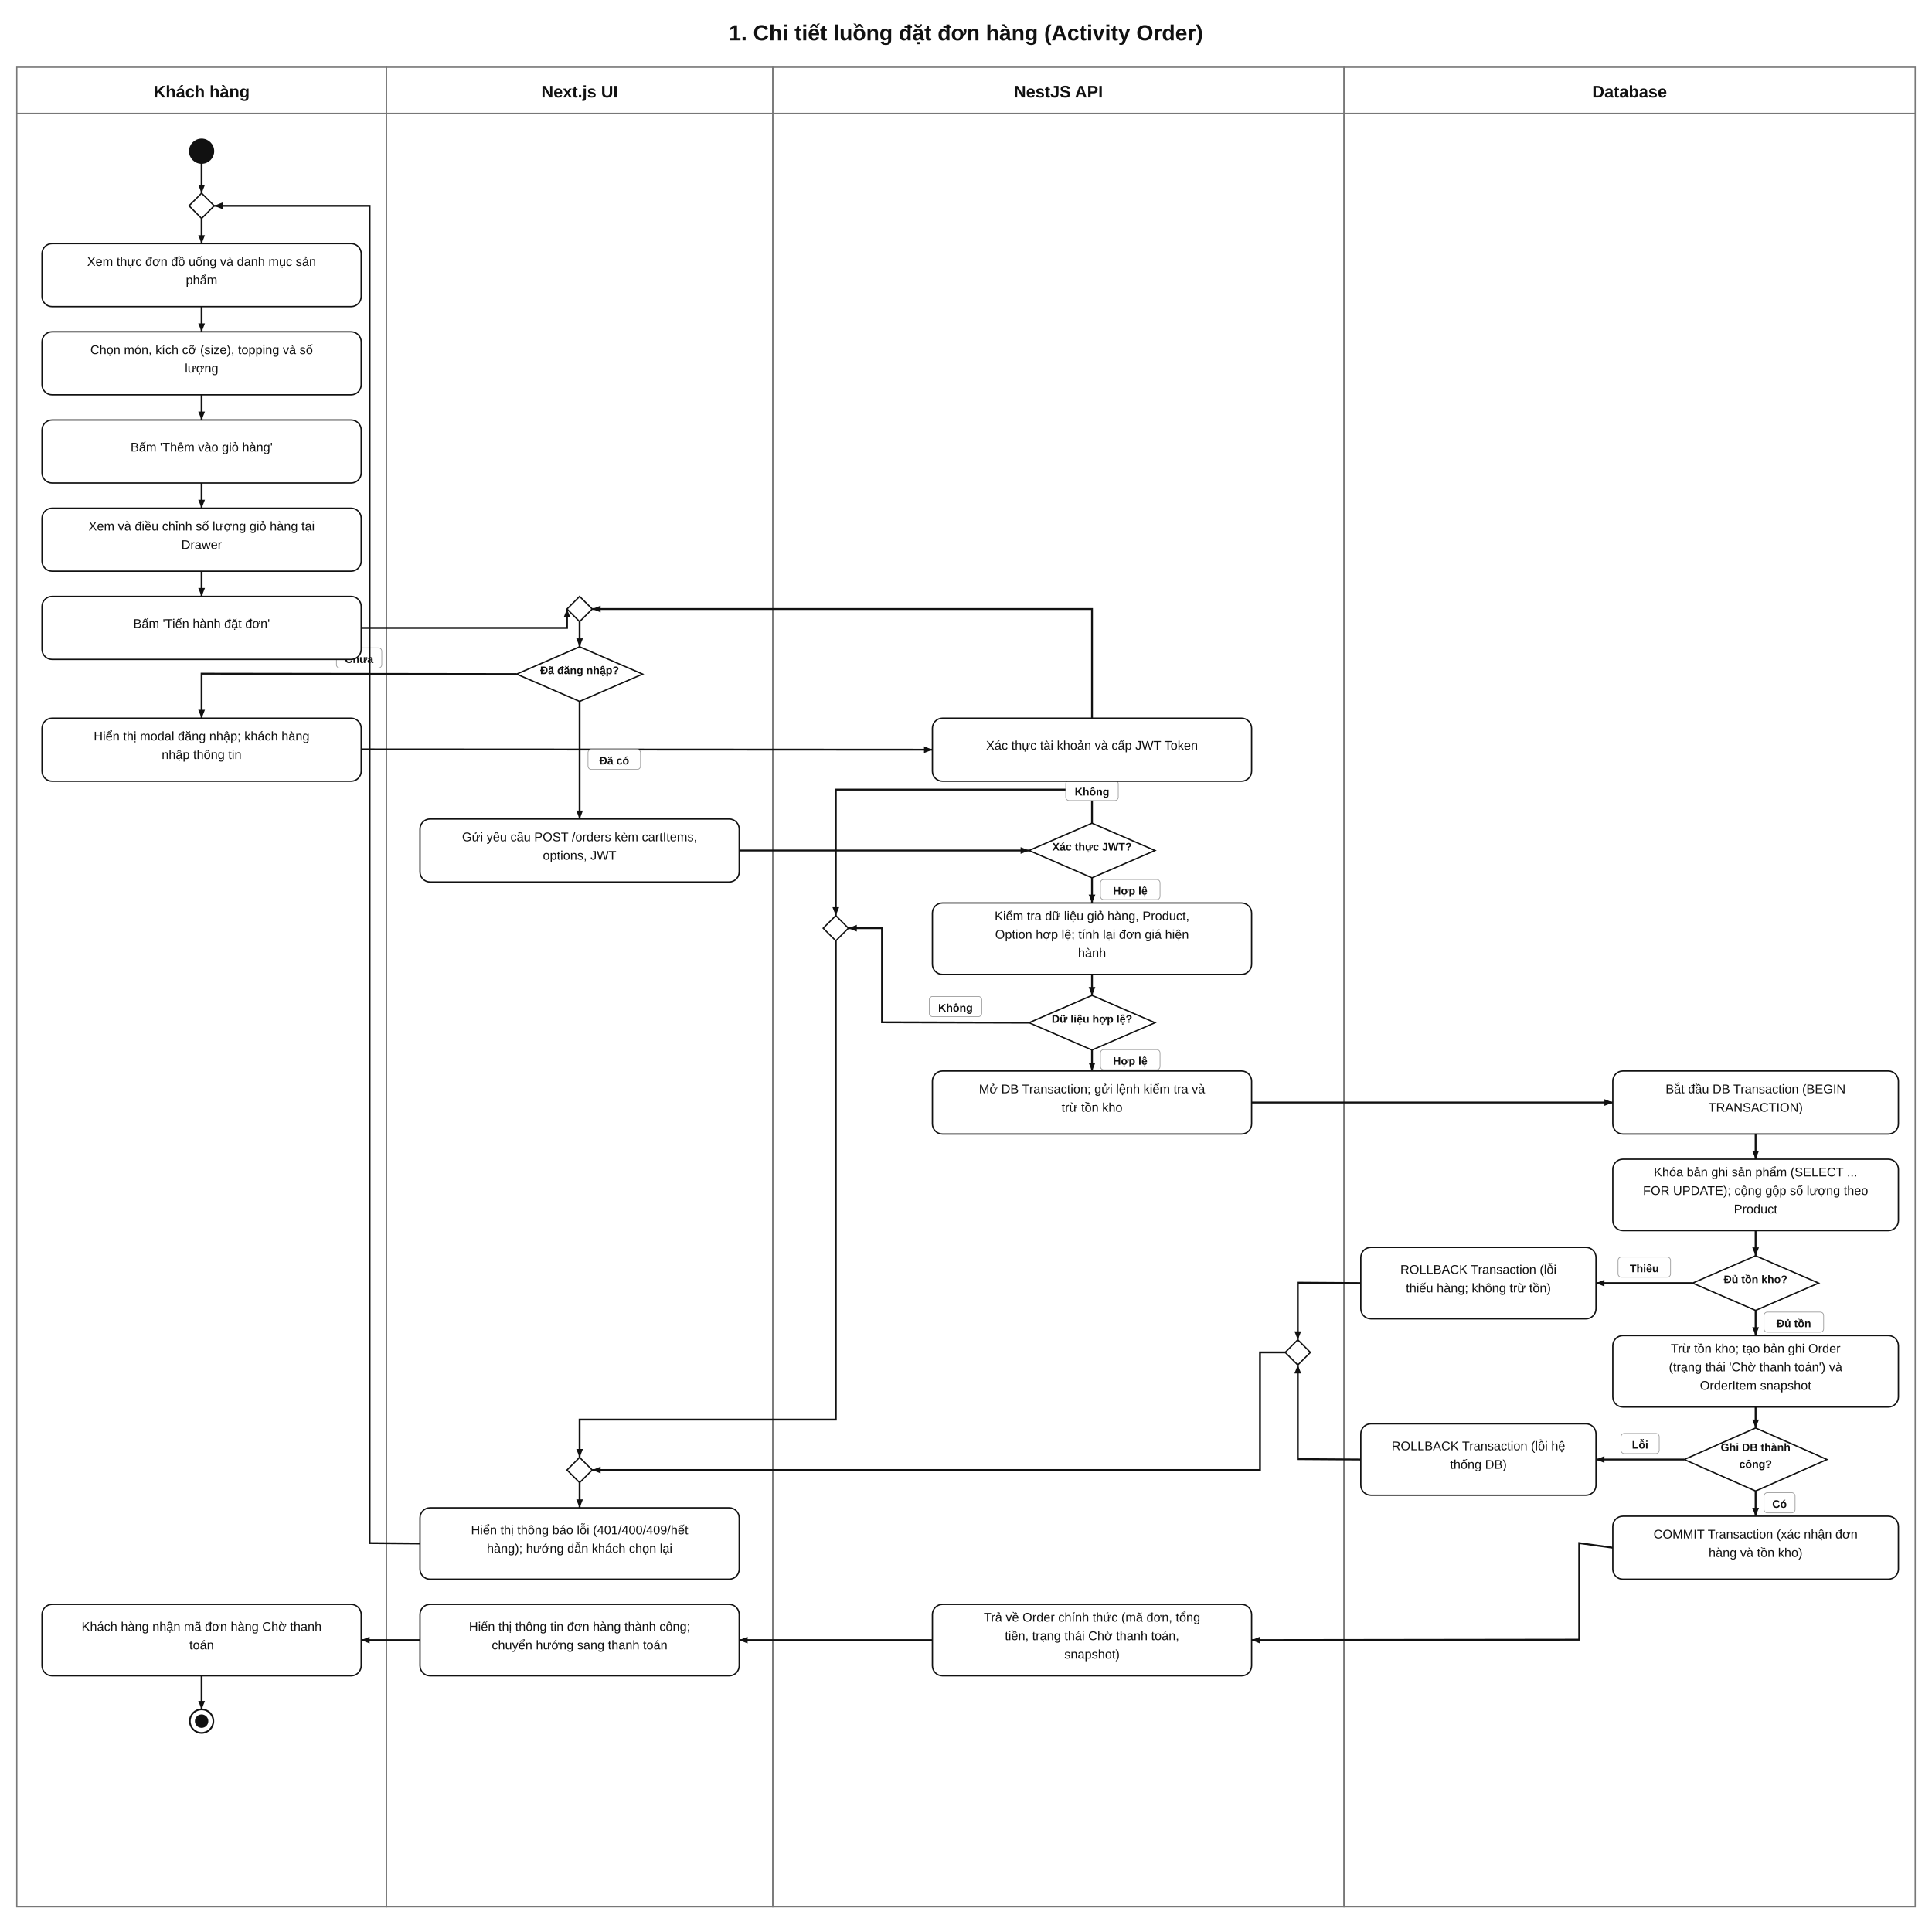
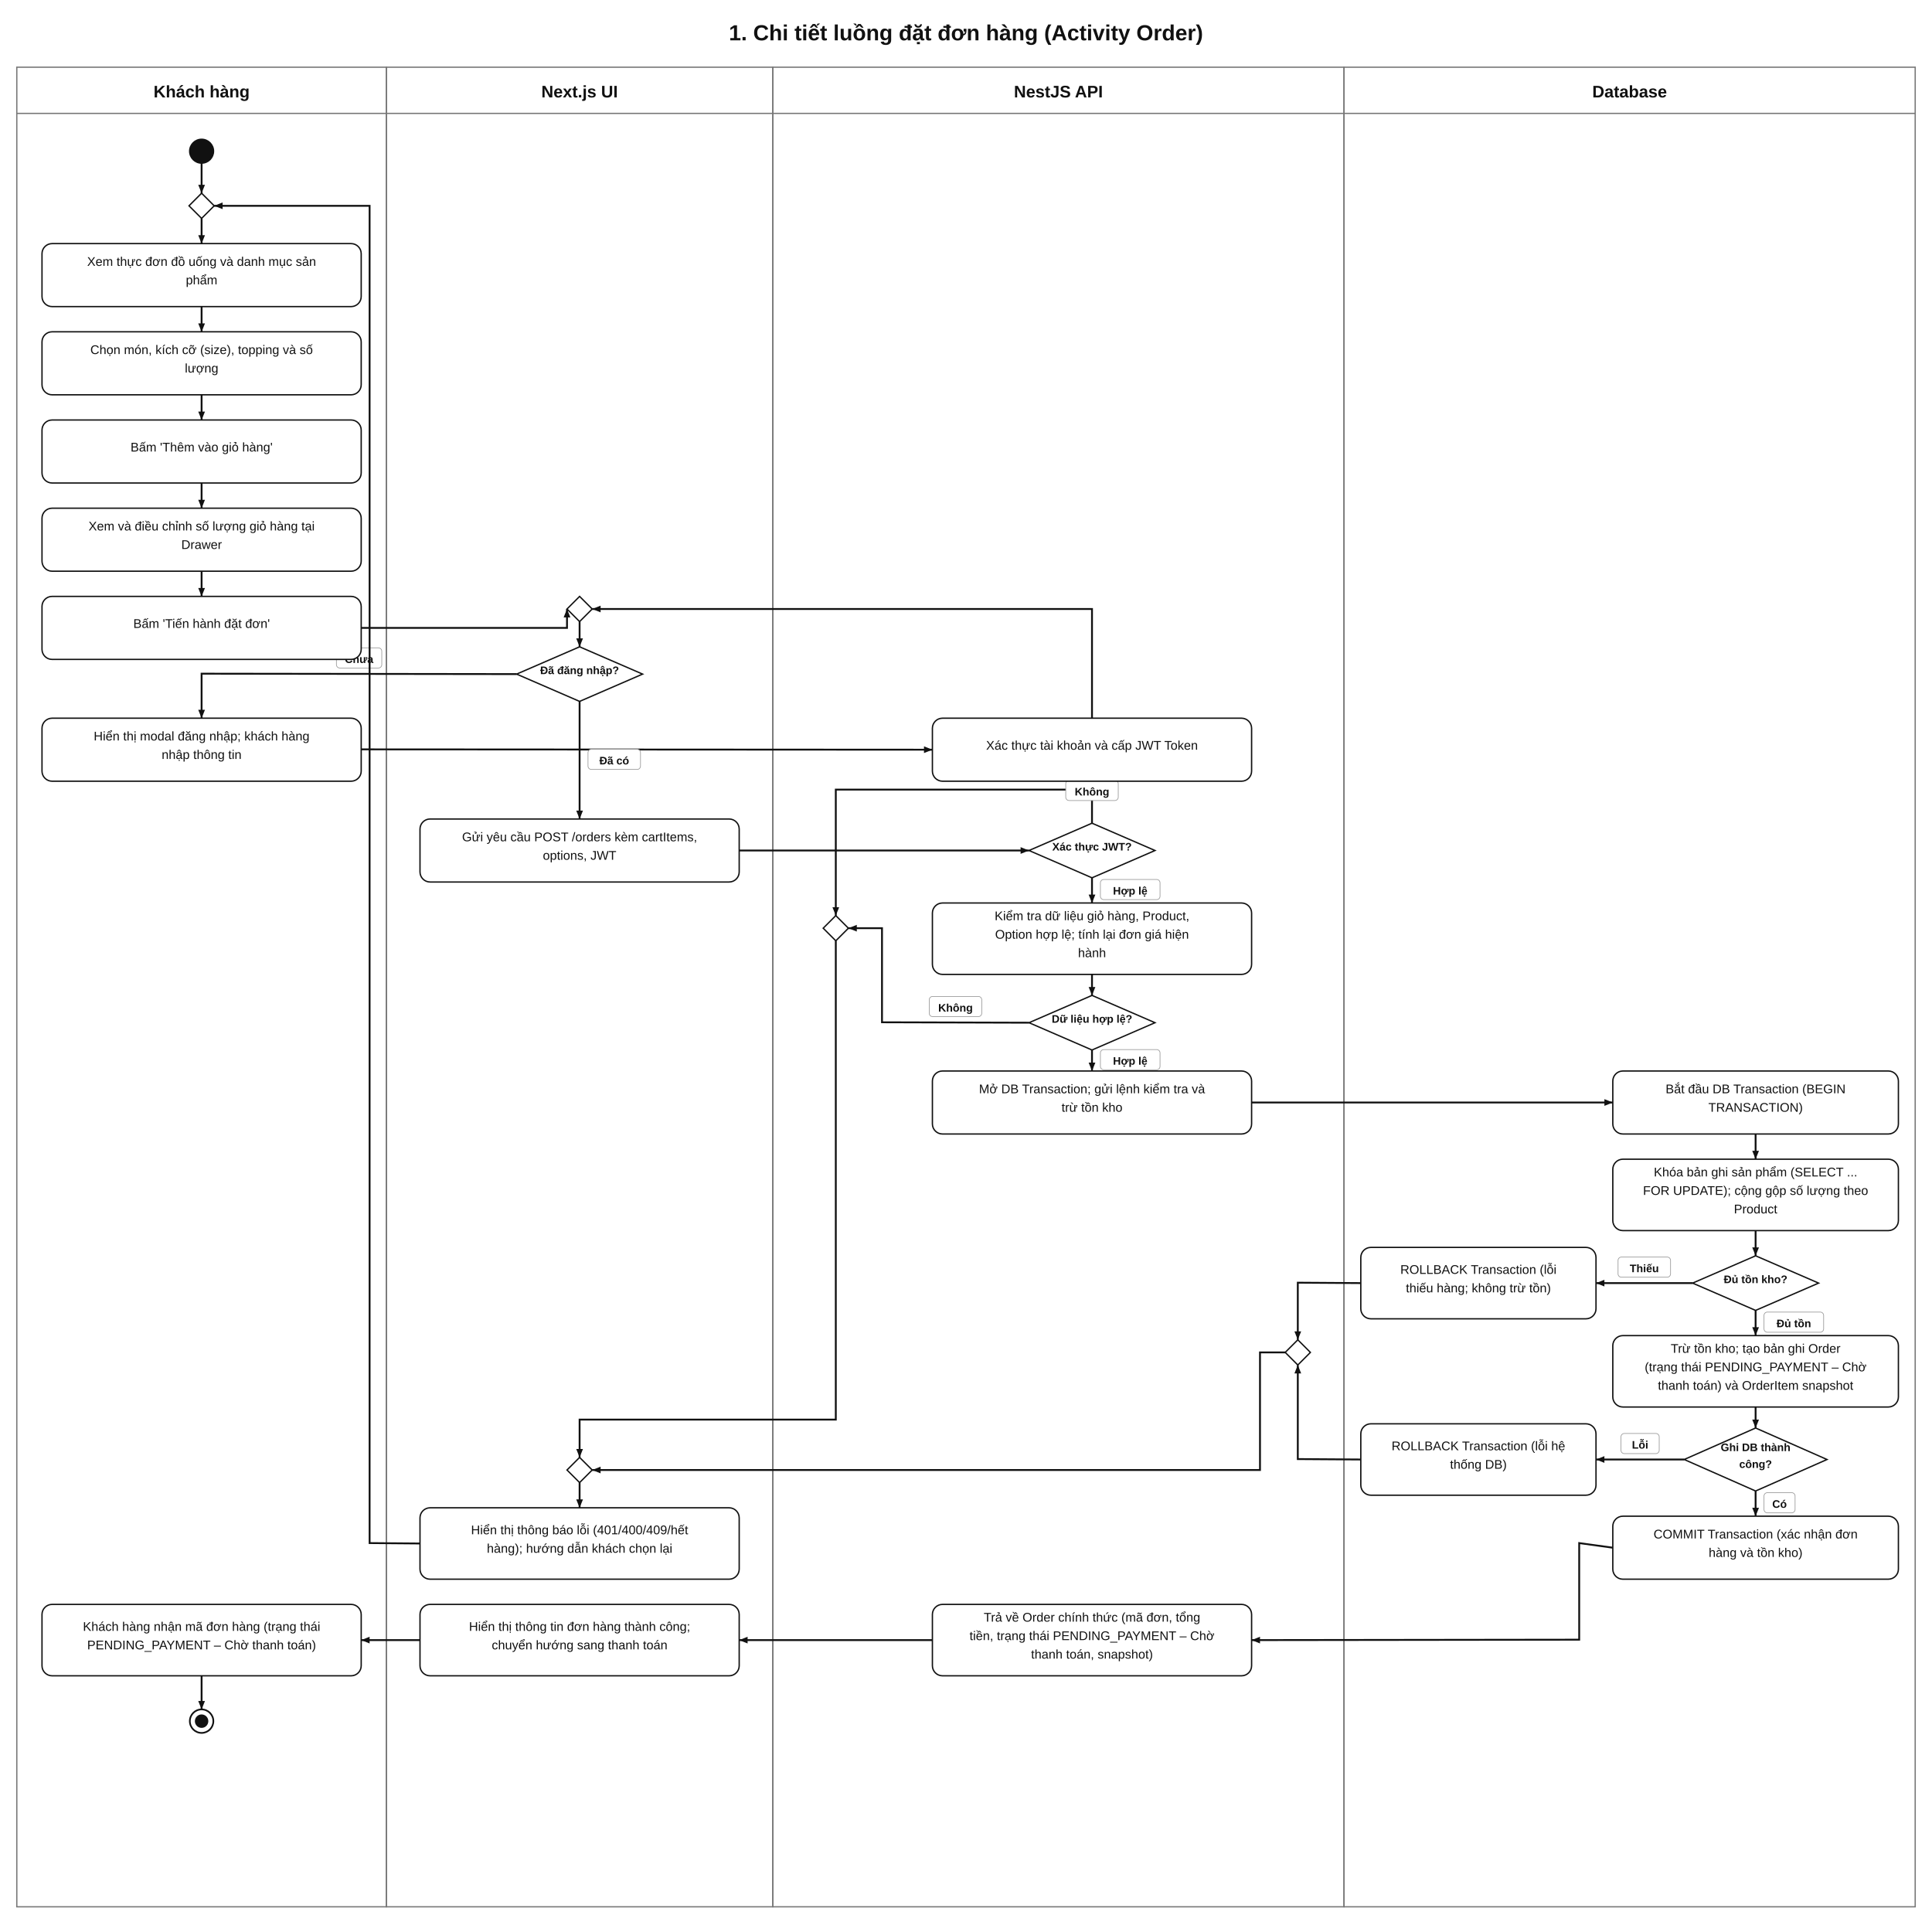
<svg xmlns="http://www.w3.org/2000/svg" width="2300" height="2300" viewBox="0 0 2300 2300" style="background:#ffffff;color-scheme:light">
  <defs>
    <marker id="arr" markerWidth="12" markerHeight="10" refX="11" refY="5" orient="auto" markerUnits="userSpaceOnUse">
      <path d="M1,1 L11,5 L1,9 Z" fill="#111111" />
    </marker>
  </defs>
  <rect width="2300" height="2300" fill="#ffffff" />
  <text x="1150.0" y="48" fill="#111111" font-family="Arial" font-size="26" font-weight="700" text-anchor="middle">1. Chi tiết luồng đặt đơn hàng (Activity Order)</text>
  <rect x="20" y="80" width="440" height="2190" fill="none" stroke="#777777" stroke-width="1.5" />
  <line x1="20" y1="135" x2="460" y2="135" stroke="#777777" stroke-width="1.5" />
  <text x="240.0" y="116" fill="#111111" font-family="Arial" font-size="20" font-weight="700" text-anchor="middle">Khách hàng</text>
  <rect x="460" y="80" width="460" height="2190" fill="none" stroke="#777777" stroke-width="1.5" />
  <line x1="460" y1="135" x2="920" y2="135" stroke="#777777" stroke-width="1.5" />
  <text x="690.0" y="116" fill="#111111" font-family="Arial" font-size="20" font-weight="700" text-anchor="middle">Next.js UI</text>
  <rect x="920" y="80" width="680" height="2190" fill="none" stroke="#777777" stroke-width="1.5" />
  <line x1="920" y1="135" x2="1600" y2="135" stroke="#777777" stroke-width="1.5" />
  <text x="1260.0" y="116" fill="#111111" font-family="Arial" font-size="20" font-weight="700" text-anchor="middle">NestJS API</text>
  <rect x="1600" y="80" width="680" height="2190" fill="none" stroke="#777777" stroke-width="1.5" />
  <line x1="1600" y1="135" x2="2280" y2="135" stroke="#777777" stroke-width="1.5" />
  <text x="1940.0" y="116" fill="#111111" font-family="Arial" font-size="20" font-weight="700" text-anchor="middle">Database</text>
  <polyline points="240.0,194.0 240.0,230.0" stroke="#111111" stroke-width="2.2" fill="none" marker-end="url(#arr)" />
  <polyline points="240.0,260.0 240.0,290.0" stroke="#111111" stroke-width="2.2" fill="none" marker-end="url(#arr)" />
  <polyline points="240.0,365.0 240.0,395.0" stroke="#111111" stroke-width="2.2" fill="none" marker-end="url(#arr)" />
  <polyline points="240.0,470.0 240.0,500.0" stroke="#111111" stroke-width="2.2" fill="none" marker-end="url(#arr)" />
  <polyline points="240.0,575.0 240.0,605.0" stroke="#111111" stroke-width="2.2" fill="none" marker-end="url(#arr)" />
  <polyline points="240.0,680.0 240.0,710.0" stroke="#111111" stroke-width="2.2" fill="none" marker-end="url(#arr)" />
  <polyline points="430.0,747.5 675.0,747.5 675.0,725.0" stroke="#111111" stroke-width="2.2" fill="none" marker-end="url(#arr)" />
  <polyline points="690.0,740.0 690.0,770.0" stroke="#111111" stroke-width="2.2" fill="none" marker-end="url(#arr)" />
  <polyline points="615.0,802.5 240.0,802.0 240.0,855.0" stroke="#111111" stroke-width="2.2" fill="none" marker-end="url(#arr)" />
  <rect x="400.5" y="771.25" width="54.0" height="24" fill="#ffffff" stroke="#999999" stroke-width="0.8" rx="4" />
  <text x="427.5" y="789.25" fill="#111111" font-family="Arial" font-size="13" font-weight="600" text-anchor="middle">Chưa</text>
  <polyline points="240.0,930.0 240.0,892.0 1110.0,892.5" stroke="#111111" stroke-width="2.2" fill="none" marker-end="url(#arr)" />
  <polyline points="1300.0,855.0 1300.0,725.0 705.0,725.0" stroke="#111111" stroke-width="2.2" fill="none" marker-end="url(#arr)" />
  <polyline points="690.0,835.0 690.0,975.0" stroke="#111111" stroke-width="2.2" fill="none" marker-end="url(#arr)" />
  <rect x="700.0" y="892.0" width="62.5" height="24" fill="#ffffff" stroke="#999999" stroke-width="0.8" rx="4" />
  <text x="731.25" y="910.0" fill="#111111" font-family="Arial" font-size="13" font-weight="600" text-anchor="middle">Đã có</text>
  <polyline points="880.0,1012.5 1225.0,1012.5" stroke="#111111" stroke-width="2.2" fill="none" marker-end="url(#arr)" />
  <polyline points="1300.0,1045.0 1300.0,1075.0" stroke="#111111" stroke-width="2.2" fill="none" marker-end="url(#arr)" />
  <rect x="1310.0" y="1047.0" width="71.0" height="24" fill="#ffffff" stroke="#999999" stroke-width="0.8" rx="4" />
  <text x="1345.5" y="1065.0" fill="#111111" font-family="Arial" font-size="13" font-weight="600" text-anchor="middle">Hợp lệ</text>
  <polyline points="1300.0,980.0 1300.0,940.0 995.0,940.0 995.0,1090.0" stroke="#111111" stroke-width="2.2" fill="none" marker-end="url(#arr)" />
  <rect x="1268.75" y="929.0" width="62.5" height="24" fill="#ffffff" stroke="#999999" stroke-width="0.8" rx="4" />
  <text x="1300.0" y="947.0" fill="#111111" font-family="Arial" font-size="13" font-weight="600" text-anchor="middle">Không</text>
  <polyline points="1300.0,1160.0 1300.0,1185.0" stroke="#111111" stroke-width="2.2" fill="none" marker-end="url(#arr)" />
  <polyline points="1300.0,1250.0 1300.0,1275.0" stroke="#111111" stroke-width="2.2" fill="none" marker-end="url(#arr)" />
  <rect x="1310.0" y="1249.5" width="71.0" height="24" fill="#ffffff" stroke="#999999" stroke-width="0.8" rx="4" />
  <text x="1345.5" y="1267.5" fill="#111111" font-family="Arial" font-size="13" font-weight="600" text-anchor="middle">Hợp lệ</text>
  <polyline points="1225.0,1217.5 1050.0,1217.0 1050.0,1105.0 1010.0,1105.0" stroke="#111111" stroke-width="2.2" fill="none" marker-end="url(#arr)" />
  <rect x="1106.25" y="1186.25" width="62.5" height="24" fill="#ffffff" stroke="#999999" stroke-width="0.8" rx="4" />
  <text x="1137.5" y="1204.25" fill="#111111" font-family="Arial" font-size="13" font-weight="600" text-anchor="middle">Không</text>
  <polyline points="1490.0,1312.5 1920.0,1312.5" stroke="#111111" stroke-width="2.2" fill="none" marker-end="url(#arr)" />
  <polyline points="2090.0,1350.0 2090.0,1380.0" stroke="#111111" stroke-width="2.2" fill="none" marker-end="url(#arr)" />
  <polyline points="2090.0,1465.0 2090.0,1495.0" stroke="#111111" stroke-width="2.2" fill="none" marker-end="url(#arr)" />
  <polyline points="2090.0,1560.0 2090.0,1590.0" stroke="#111111" stroke-width="2.2" fill="none" marker-end="url(#arr)" />
  <rect x="2100.0" y="1562.0" width="71.0" height="24" fill="#ffffff" stroke="#999999" stroke-width="0.8" rx="4" />
  <text x="2135.5" y="1580.0" fill="#111111" font-family="Arial" font-size="13" font-weight="600" text-anchor="middle">Đủ tồn</text>
  <polyline points="2015.0,1527.5 1900.0,1527.5" stroke="#111111" stroke-width="2.2" fill="none" marker-end="url(#arr)" />
  <rect x="1926.25" y="1496.5" width="62.5" height="24" fill="#ffffff" stroke="#999999" stroke-width="0.8" rx="4" />
  <text x="1957.5" y="1514.5" fill="#111111" font-family="Arial" font-size="13" font-weight="600" text-anchor="middle">Thiếu</text>
  <polyline points="1620.0,1527.5 1545.0,1527.0 1545.0,1595.0" stroke="#111111" stroke-width="2.2" fill="none" marker-end="url(#arr)" />
  <polyline points="2090.0,1675.0 2090.0,1700.0" stroke="#111111" stroke-width="2.2" fill="none" marker-end="url(#arr)" />
  <polyline points="2090.0,1775.0 2090.0,1805.0" stroke="#111111" stroke-width="2.2" fill="none" marker-end="url(#arr)" />
  <rect x="2100.0" y="1777.0" width="37.0" height="24" fill="#ffffff" stroke="#999999" stroke-width="0.8" rx="4" />
  <text x="2118.5" y="1795.0" fill="#111111" font-family="Arial" font-size="13" font-weight="600" text-anchor="middle">Có</text>
  <polyline points="2005.0,1737.5 1900.0,1737.5" stroke="#111111" stroke-width="2.2" fill="none" marker-end="url(#arr)" />
  <rect x="1929.75" y="1706.5" width="45.5" height="24" fill="#ffffff" stroke="#999999" stroke-width="0.8" rx="4" />
  <text x="1952.5" y="1724.5" fill="#111111" font-family="Arial" font-size="13" font-weight="600" text-anchor="middle">Lỗi</text>
  <polyline points="1620.0,1737.5 1545.0,1737.0 1545.0,1625.0" stroke="#111111" stroke-width="2.2" fill="none" marker-end="url(#arr)" />
  <polyline points="995.0,1120.0 995.0,1690.0 690.0,1690.0 690.0,1735.0" stroke="#111111" stroke-width="2.2" fill="none" marker-end="url(#arr)" />
  <polyline points="1530.0,1610.0 1500.0,1610.0 1500.0,1750.0 705.0,1750.0" stroke="#111111" stroke-width="2.2" fill="none" marker-end="url(#arr)" />
  <polyline points="690.0,1765.0 690.0,1795.0" stroke="#111111" stroke-width="2.2" fill="none" marker-end="url(#arr)" />
  <polyline points="500.0,1837.5 440.0,1837.0 440.0,245.0 255.0,245.0" stroke="#111111" stroke-width="2.2" fill="none" marker-end="url(#arr)" />
  <polyline points="1920.0,1842.5 1880.0,1837.0 1880.0,1952.0 1490.0,1952.5" stroke="#111111" stroke-width="2.2" fill="none" marker-end="url(#arr)" />
  <polyline points="1110.0,1952.5 880.0,1952.5" stroke="#111111" stroke-width="2.2" fill="none" marker-end="url(#arr)" />
  <polyline points="500.0,1952.5 430.0,1952.5" stroke="#111111" stroke-width="2.2" fill="none" marker-end="url(#arr)" />
  <polyline points="240.0,1995.0 240.0,2035.0" stroke="#111111" stroke-width="2.2" fill="none" marker-end="url(#arr)" />
  <circle cx="240.0" cy="180.0" r="14" fill="#111111" stroke="#111111" stroke-width="2" />
  <polygon points="240.0,230 255,245.0 240.0,260 225,245.0" fill="#ffffff" stroke="#111111" stroke-width="1.6" />
  <rect x="50" y="290" width="380" height="75" rx="12" fill="#ffffff" stroke="#111111" stroke-width="1.6" />
  <text x="240.0" y="316.5" fill="#111111" font-family="Arial" font-size="15" font-weight="400" text-anchor="middle">Xem thực đơn đồ uống và danh mục sản</text>
  <text x="240.0" y="338.5" fill="#111111" font-family="Arial" font-size="15" font-weight="400" text-anchor="middle">phẩm</text>
  <rect x="50" y="395" width="380" height="75" rx="12" fill="#ffffff" stroke="#111111" stroke-width="1.6" />
  <text x="240.0" y="421.5" fill="#111111" font-family="Arial" font-size="15" font-weight="400" text-anchor="middle">Chọn món, kích cỡ (size), topping và số</text>
  <text x="240.0" y="443.5" fill="#111111" font-family="Arial" font-size="15" font-weight="400" text-anchor="middle">lượng</text>
  <rect x="50" y="500" width="380" height="75" rx="12" fill="#ffffff" stroke="#111111" stroke-width="1.6" />
  <text x="240.0" y="537.5" fill="#111111" font-family="Arial" font-size="15" font-weight="400" text-anchor="middle">Bấm 'Thêm vào giỏ hàng'</text>
  <rect x="50" y="605" width="380" height="75" rx="12" fill="#ffffff" stroke="#111111" stroke-width="1.6" />
  <text x="240.0" y="631.5" fill="#111111" font-family="Arial" font-size="15" font-weight="400" text-anchor="middle">Xem và điều chỉnh số lượng giỏ hàng tại</text>
  <text x="240.0" y="653.5" fill="#111111" font-family="Arial" font-size="15" font-weight="400" text-anchor="middle">Drawer</text>
  <rect x="50" y="710" width="380" height="75" rx="12" fill="#ffffff" stroke="#111111" stroke-width="1.6" />
  <text x="240.0" y="747.5" fill="#111111" font-family="Arial" font-size="15" font-weight="400" text-anchor="middle">Bấm 'Tiến hành đặt đơn'</text>
  <polygon points="690.0,710 705,725.0 690.0,740 675,725.0" fill="#ffffff" stroke="#111111" stroke-width="1.6" />
  <polygon points="690.0,770 765,802.5 690.0,835 615,802.5" fill="#ffffff" stroke="#111111" stroke-width="1.6" />
  <text x="690.0" y="802.5" fill="#111111" font-family="Arial" font-size="13" font-weight="600" text-anchor="middle">Đã đăng nhập?</text>
  <rect x="50" y="855" width="380" height="75" rx="12" fill="#ffffff" stroke="#111111" stroke-width="1.6" />
  <text x="240.0" y="881.5" fill="#111111" font-family="Arial" font-size="15" font-weight="400" text-anchor="middle">Hiển thị modal đăng nhập; khách hàng</text>
  <text x="240.0" y="903.5" fill="#111111" font-family="Arial" font-size="15" font-weight="400" text-anchor="middle">nhập thông tin</text>
  <rect x="1110" y="855" width="380" height="75" rx="12" fill="#ffffff" stroke="#111111" stroke-width="1.6" />
  <text x="1300.0" y="892.5" fill="#111111" font-family="Arial" font-size="15" font-weight="400" text-anchor="middle">Xác thực tài khoản và cấp JWT Token</text>
  <rect x="500" y="975" width="380" height="75" rx="12" fill="#ffffff" stroke="#111111" stroke-width="1.6" />
  <text x="690.0" y="1001.5" fill="#111111" font-family="Arial" font-size="15" font-weight="400" text-anchor="middle">Gửi yêu cầu POST /orders kèm cartItems,</text>
  <text x="690.0" y="1023.5" fill="#111111" font-family="Arial" font-size="15" font-weight="400" text-anchor="middle">options, JWT</text>
  <polygon points="1300.0,980 1375,1012.5 1300.0,1045 1225,1012.5" fill="#ffffff" stroke="#111111" stroke-width="1.6" />
  <text x="1300.0" y="1012.5" fill="#111111" font-family="Arial" font-size="13" font-weight="600" text-anchor="middle">Xác thực JWT?</text>
  <rect x="1110" y="1075" width="380" height="85" rx="12" fill="#ffffff" stroke="#111111" stroke-width="1.6" />
  <text x="1300.0" y="1095.5" fill="#111111" font-family="Arial" font-size="15" font-weight="400" text-anchor="middle">Kiểm tra dữ liệu giỏ hàng, Product,</text>
  <text x="1300.0" y="1117.5" fill="#111111" font-family="Arial" font-size="15" font-weight="400" text-anchor="middle">Option hợp lệ; tính lại đơn giá hiện</text>
  <text x="1300.0" y="1139.5" fill="#111111" font-family="Arial" font-size="15" font-weight="400" text-anchor="middle">hành</text>
  <polygon points="1300.0,1185 1375,1217.5 1300.0,1250 1225,1217.5" fill="#ffffff" stroke="#111111" stroke-width="1.6" />
  <text x="1300.0" y="1217.5" fill="#111111" font-family="Arial" font-size="13" font-weight="600" text-anchor="middle">Dữ liệu hợp lệ?</text>
  <polygon points="995.0,1090 1010,1105.0 995.0,1120 980,1105.0" fill="#ffffff" stroke="#111111" stroke-width="1.6" />
  <rect x="1110" y="1275" width="380" height="75" rx="12" fill="#ffffff" stroke="#111111" stroke-width="1.6" />
  <text x="1300.0" y="1301.5" fill="#111111" font-family="Arial" font-size="15" font-weight="400" text-anchor="middle">Mở DB Transaction; gửi lệnh kiểm tra và</text>
  <text x="1300.0" y="1323.5" fill="#111111" font-family="Arial" font-size="15" font-weight="400" text-anchor="middle">trừ tồn kho</text>
  <rect x="1920" y="1275" width="340" height="75" rx="12" fill="#ffffff" stroke="#111111" stroke-width="1.6" />
  <text x="2090.0" y="1301.5" fill="#111111" font-family="Arial" font-size="15" font-weight="400" text-anchor="middle">Bắt đầu DB Transaction (BEGIN</text>
  <text x="2090.0" y="1323.5" fill="#111111" font-family="Arial" font-size="15" font-weight="400" text-anchor="middle">TRANSACTION)</text>
  <rect x="1920" y="1380" width="340" height="85" rx="12" fill="#ffffff" stroke="#111111" stroke-width="1.6" />
  <text x="2090.0" y="1400.5" fill="#111111" font-family="Arial" font-size="15" font-weight="400" text-anchor="middle">Khóa bản ghi sản phẩm (SELECT ...</text>
  <text x="2090.0" y="1422.5" fill="#111111" font-family="Arial" font-size="15" font-weight="400" text-anchor="middle">FOR UPDATE); cộng gộp số lượng theo</text>
  <text x="2090.0" y="1444.5" fill="#111111" font-family="Arial" font-size="15" font-weight="400" text-anchor="middle">Product</text>
  <polygon points="2090.0,1495 2165,1527.5 2090.0,1560 2015,1527.5" fill="#ffffff" stroke="#111111" stroke-width="1.6" />
  <text x="2090.0" y="1527.5" fill="#111111" font-family="Arial" font-size="13" font-weight="600" text-anchor="middle">Đủ tồn kho?</text>
  <rect x="1920" y="1590" width="340" height="85" rx="12" fill="#ffffff" stroke="#111111" stroke-width="1.6" />
  <text x="2090.0" y="1610.5" fill="#111111" font-family="Arial" font-size="15" font-weight="400" text-anchor="middle">Trừ tồn kho; tạo bản ghi Order</text>
-   <text x="2090.0" y="1632.5" fill="#111111" font-family="Arial" font-size="15" font-weight="400" text-anchor="middle">(trạng thái 'Chờ thanh toán') và</text>
-   <text x="2090.0" y="1654.5" fill="#111111" font-family="Arial" font-size="15" font-weight="400" text-anchor="middle">OrderItem snapshot</text>
+   <text x="2090.0" y="1632.5" fill="#111111" font-family="Arial" font-size="15" font-weight="400" text-anchor="middle">(trạng thái PENDING_PAYMENT – Chờ</text>
+   <text x="2090.0" y="1654.5" fill="#111111" font-family="Arial" font-size="15" font-weight="400" text-anchor="middle">thanh toán) và OrderItem snapshot</text>
  <polygon points="2090.0,1700 2175,1737.5 2090.0,1775 2005,1737.5" fill="#ffffff" stroke="#111111" stroke-width="1.6" />
  <text x="2090.0" y="1727.5" fill="#111111" font-family="Arial" font-size="13" font-weight="600" text-anchor="middle">Ghi DB thành</text>
  <text x="2090.0" y="1747.5" fill="#111111" font-family="Arial" font-size="13" font-weight="600" text-anchor="middle">công?</text>
  <rect x="1920" y="1805" width="340" height="75" rx="12" fill="#ffffff" stroke="#111111" stroke-width="1.6" />
  <text x="2090.0" y="1831.5" fill="#111111" font-family="Arial" font-size="15" font-weight="400" text-anchor="middle">COMMIT Transaction (xác nhận đơn</text>
  <text x="2090.0" y="1853.5" fill="#111111" font-family="Arial" font-size="15" font-weight="400" text-anchor="middle">hàng và tồn kho)</text>
  <rect x="1620" y="1485" width="280" height="85" rx="12" fill="#ffffff" stroke="#111111" stroke-width="1.6" />
  <text x="1760.0" y="1516.5" fill="#111111" font-family="Arial" font-size="15" font-weight="400" text-anchor="middle">ROLLBACK Transaction (lỗi</text>
  <text x="1760.0" y="1538.5" fill="#111111" font-family="Arial" font-size="15" font-weight="400" text-anchor="middle">thiếu hàng; không trừ tồn)</text>
  <rect x="1620" y="1695" width="280" height="85" rx="12" fill="#ffffff" stroke="#111111" stroke-width="1.6" />
  <text x="1760.0" y="1726.5" fill="#111111" font-family="Arial" font-size="15" font-weight="400" text-anchor="middle">ROLLBACK Transaction (lỗi hệ</text>
  <text x="1760.0" y="1748.5" fill="#111111" font-family="Arial" font-size="15" font-weight="400" text-anchor="middle">thống DB)</text>
  <polygon points="1545.0,1595 1560,1610.0 1545.0,1625 1530,1610.0" fill="#ffffff" stroke="#111111" stroke-width="1.6" />
  <polygon points="690.0,1735 705,1750.0 690.0,1765 675,1750.0" fill="#ffffff" stroke="#111111" stroke-width="1.6" />
  <rect x="500" y="1795" width="380" height="85" rx="12" fill="#ffffff" stroke="#111111" stroke-width="1.6" />
  <text x="690.0" y="1826.5" fill="#111111" font-family="Arial" font-size="15" font-weight="400" text-anchor="middle">Hiển thị thông báo lỗi (401/400/409/hết</text>
  <text x="690.0" y="1848.5" fill="#111111" font-family="Arial" font-size="15" font-weight="400" text-anchor="middle">hàng); hướng dẫn khách chọn lại</text>
  <rect x="1110" y="1910" width="380" height="85" rx="12" fill="#ffffff" stroke="#111111" stroke-width="1.6" />
  <text x="1300.0" y="1930.5" fill="#111111" font-family="Arial" font-size="15" font-weight="400" text-anchor="middle">Trả về Order chính thức (mã đơn, tổng</text>
-   <text x="1300.0" y="1952.5" fill="#111111" font-family="Arial" font-size="15" font-weight="400" text-anchor="middle">tiền, trạng thái Chờ thanh toán,</text>
-   <text x="1300.0" y="1974.5" fill="#111111" font-family="Arial" font-size="15" font-weight="400" text-anchor="middle">snapshot)</text>
+   <text x="1300.0" y="1952.5" fill="#111111" font-family="Arial" font-size="15" font-weight="400" text-anchor="middle">tiền, trạng thái PENDING_PAYMENT – Chờ</text>
+   <text x="1300.0" y="1974.5" fill="#111111" font-family="Arial" font-size="15" font-weight="400" text-anchor="middle">thanh toán, snapshot)</text>
  <rect x="500" y="1910" width="380" height="85" rx="12" fill="#ffffff" stroke="#111111" stroke-width="1.6" />
  <text x="690.0" y="1941.5" fill="#111111" font-family="Arial" font-size="15" font-weight="400" text-anchor="middle">Hiển thị thông tin đơn hàng thành công;</text>
  <text x="690.0" y="1963.5" fill="#111111" font-family="Arial" font-size="15" font-weight="400" text-anchor="middle">chuyển hướng sang thanh toán</text>
  <rect x="50" y="1910" width="380" height="85" rx="12" fill="#ffffff" stroke="#111111" stroke-width="1.6" />
-   <text x="240.0" y="1941.5" fill="#111111" font-family="Arial" font-size="15" font-weight="400" text-anchor="middle">Khách hàng nhận mã đơn hàng Chờ thanh</text>
-   <text x="240.0" y="1963.5" fill="#111111" font-family="Arial" font-size="15" font-weight="400" text-anchor="middle">toán</text>
+   <text x="240.0" y="1941.5" fill="#111111" font-family="Arial" font-size="15" font-weight="400" text-anchor="middle">Khách hàng nhận mã đơn hàng (trạng thái</text>
+   <text x="240.0" y="1963.5" fill="#111111" font-family="Arial" font-size="15" font-weight="400" text-anchor="middle">PENDING_PAYMENT – Chờ thanh toán)</text>
  <circle cx="240.0" cy="2049.0" r="14" fill="#ffffff" stroke="#111111" stroke-width="2" />
  <circle cx="240.0" cy="2049.0" r="8" fill="#111111" />
</svg>
